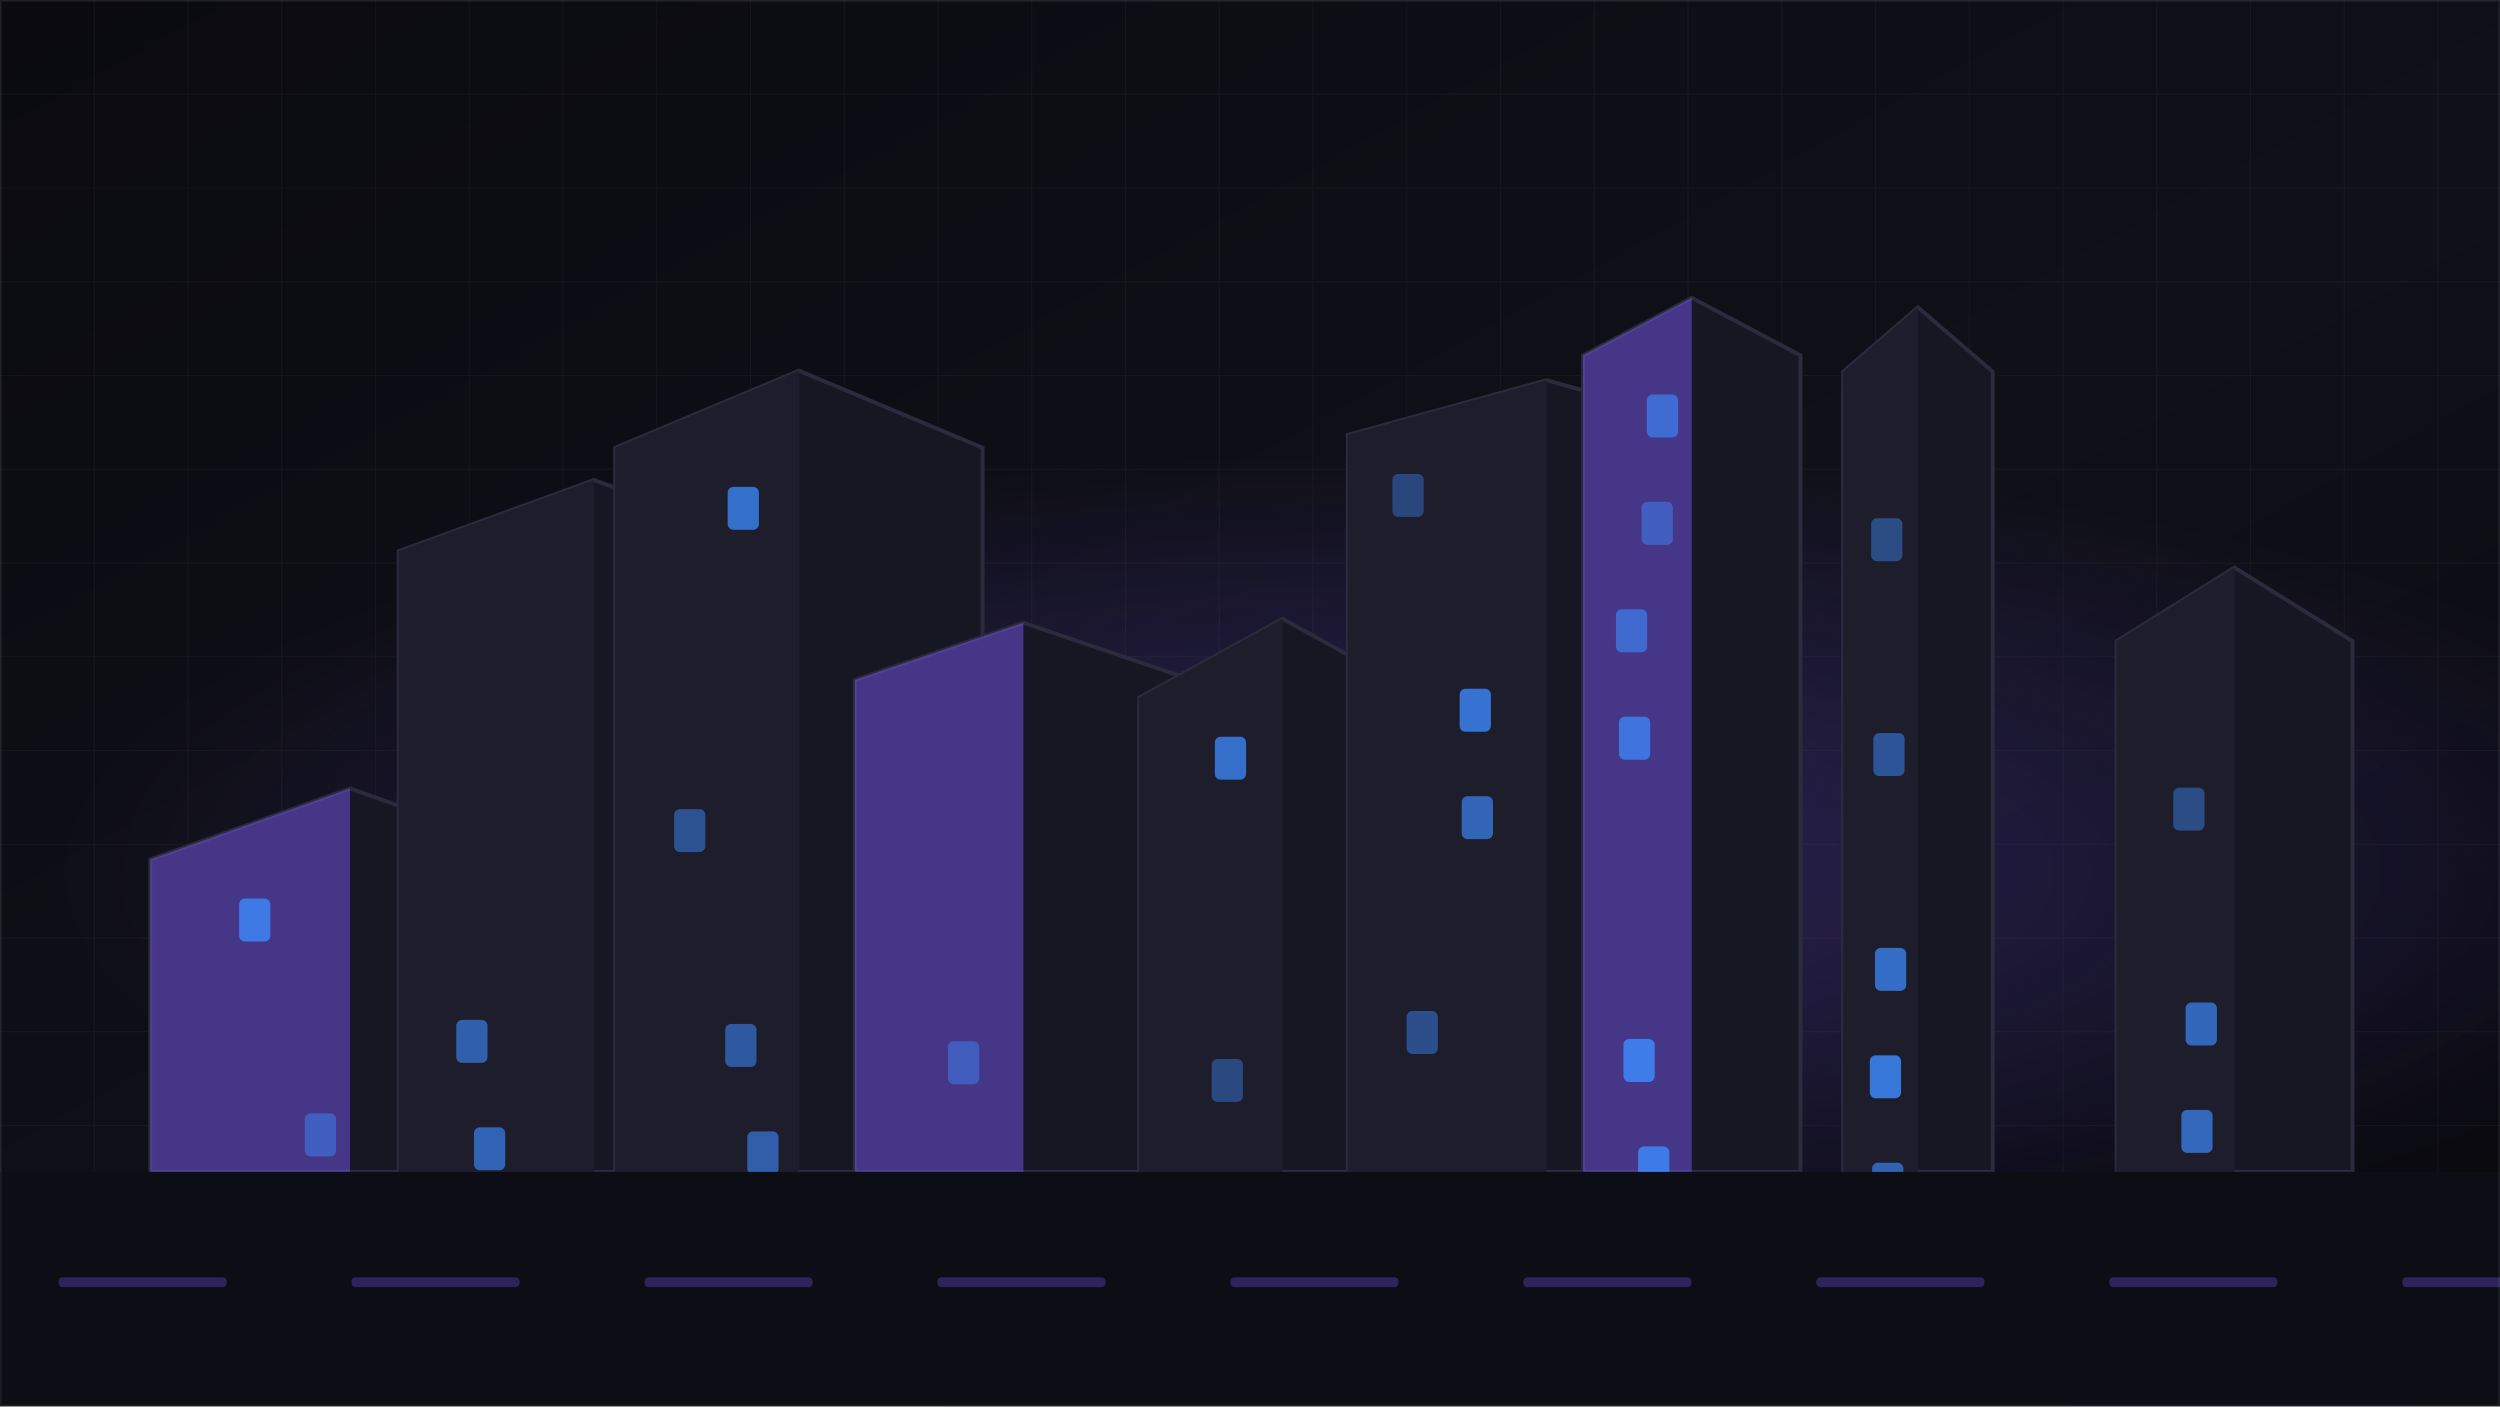
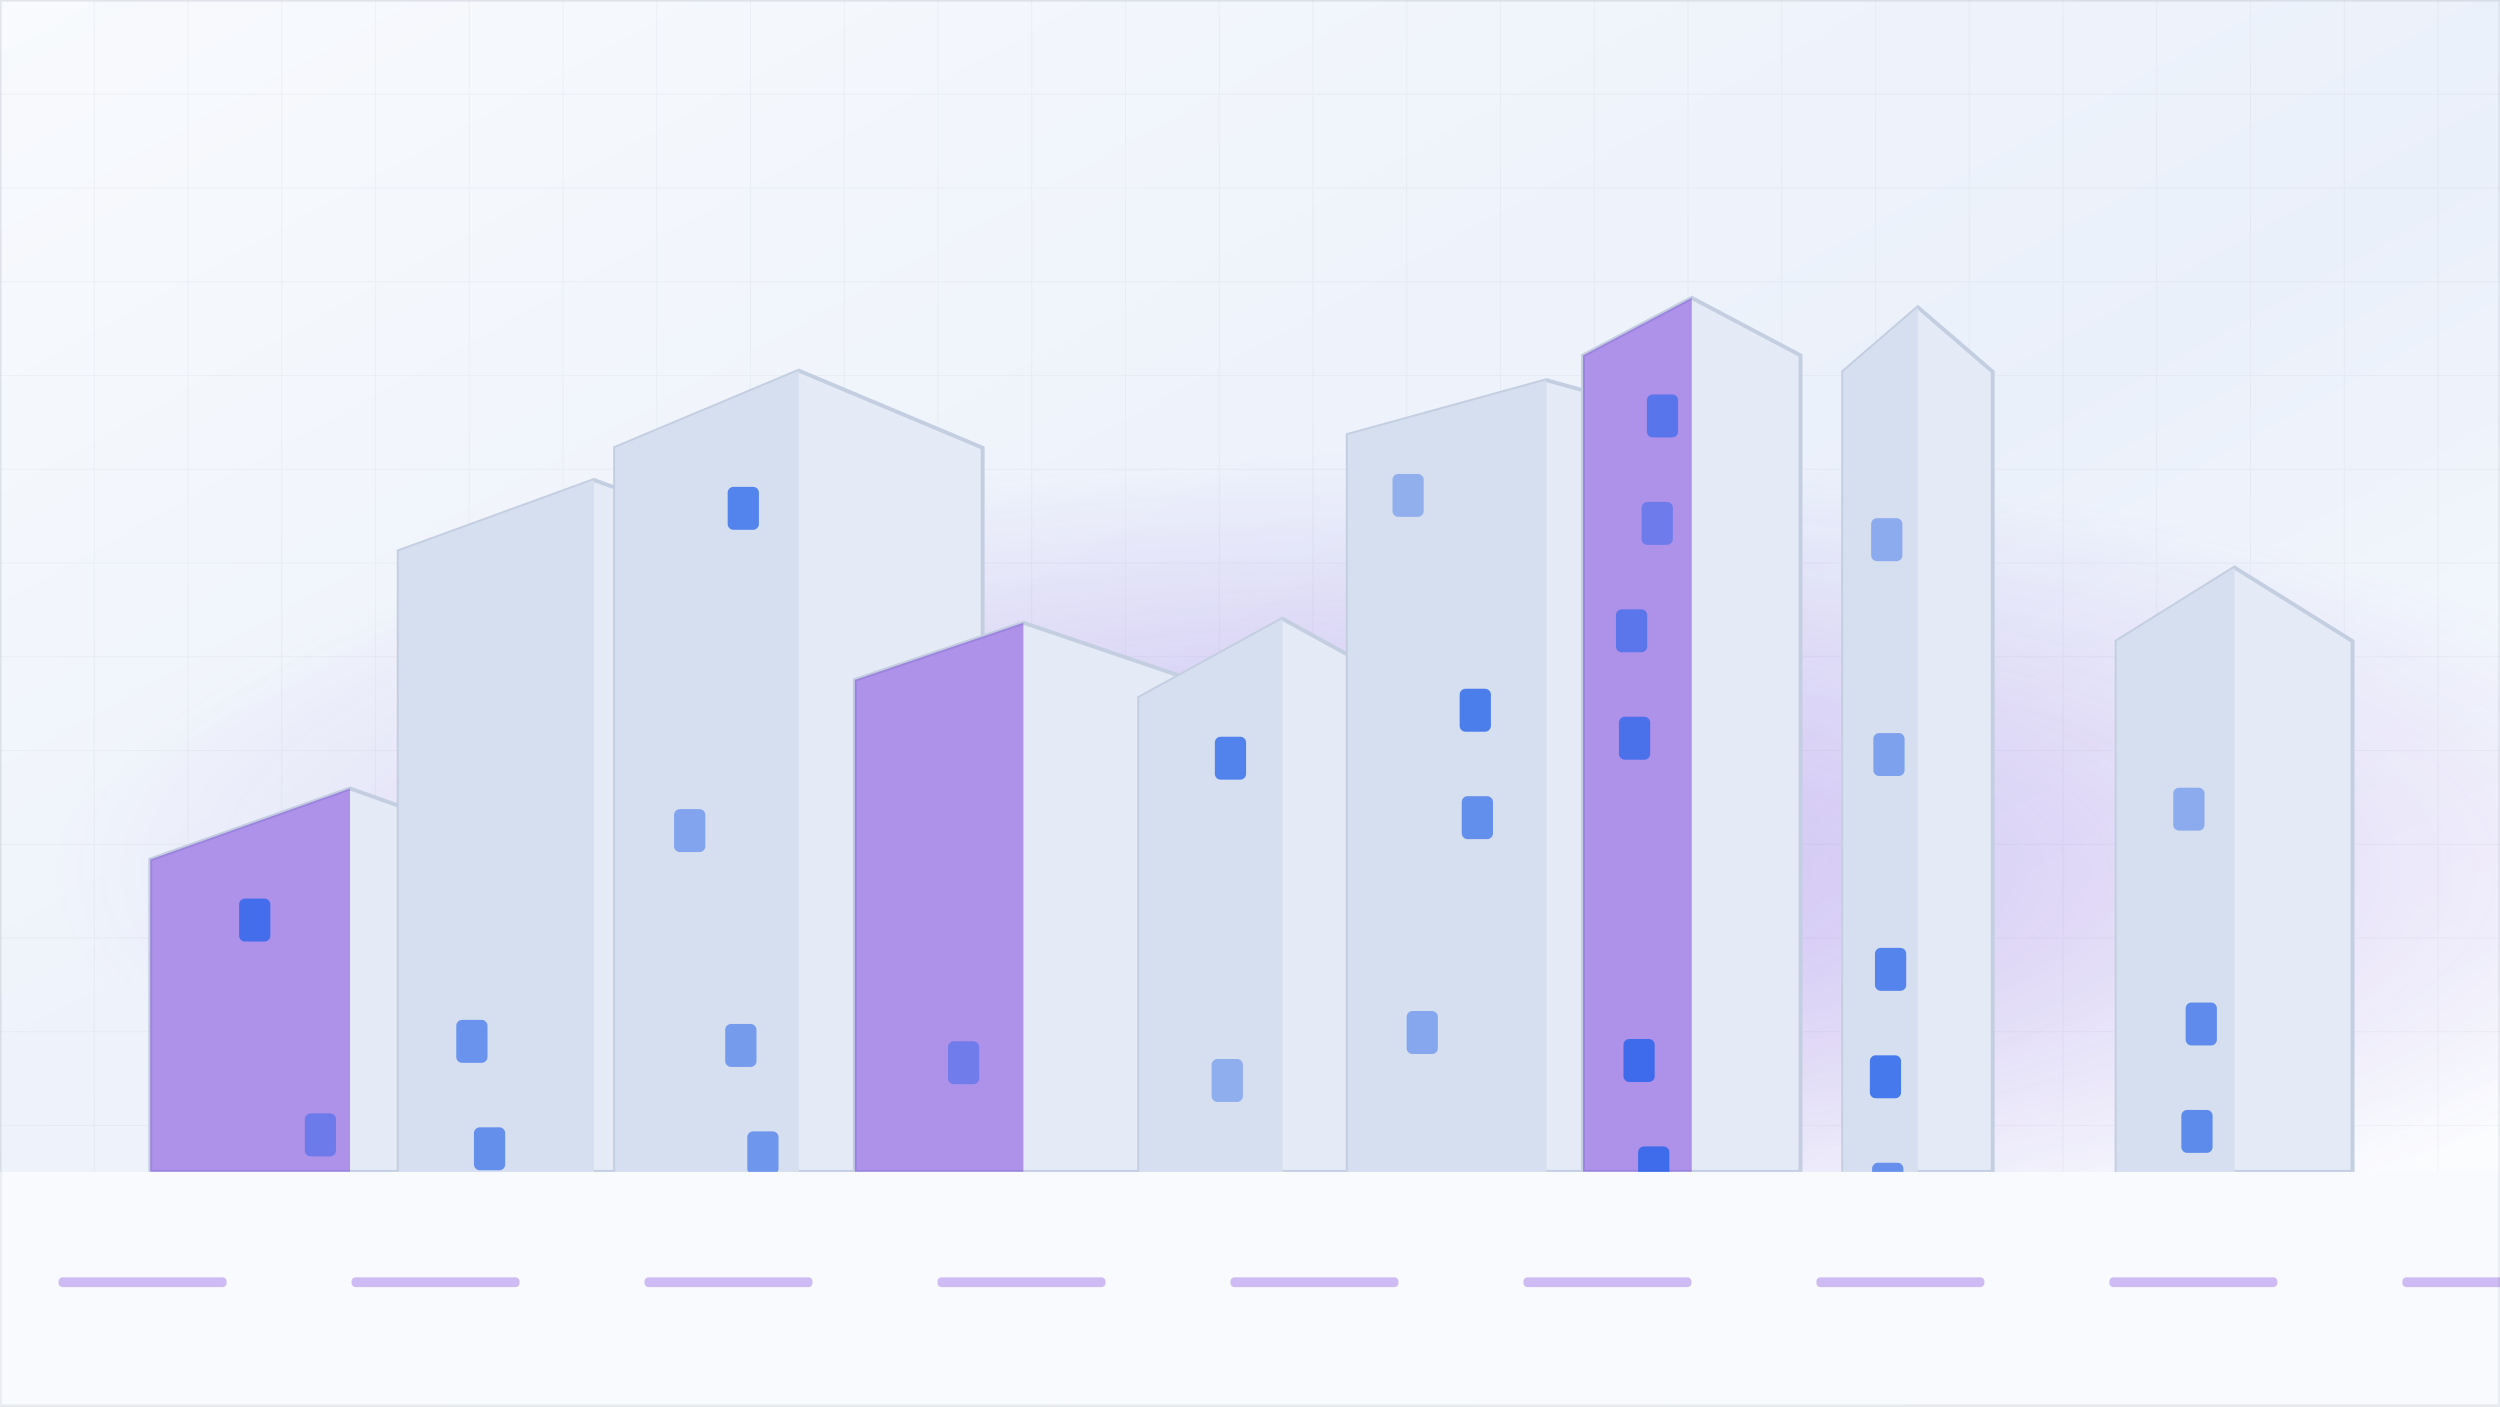
<svg xmlns="http://www.w3.org/2000/svg" viewBox="0 0 1280 720" width="1280" height="720" role="img" aria-label="military-base-map">
  <defs>
    <linearGradient id="bg" x1="0" y1="0" x2="1" y2="1">
-       <stop offset="0%" stop-color="#0a0a10" />
-       <stop offset="55%" stop-color="#101019" />
-       <stop offset="100%" stop-color="#08080d" />
+       <stop offset="0%" stop-color="#f8fafd" />
+       <stop offset="55%" stop-color="#eaf0fa" />
+       <stop offset="100%" stop-color="#ffffff" />
    </linearGradient>
    <linearGradient id="accent" x1="0" y1="0" x2="1" y2="1">
-       <stop offset="0%" stop-color="#7C5CFF" />
-       <stop offset="100%" stop-color="#3D8BFF" />
+       <stop offset="0%" stop-color="#6d28d9" />
+       <stop offset="100%" stop-color="#2563eb" />
    </linearGradient>
    <radialGradient id="glow">
-       <stop offset="0%" stop-color="#7C5CFF" stop-opacity="0.5" />
-       <stop offset="100%" stop-color="#7C5CFF" stop-opacity="0" />
+       <stop offset="0%" stop-color="#6d28d9" stop-opacity="0.5" />
+       <stop offset="100%" stop-color="#6d28d9" stop-opacity="0" />
    </radialGradient>
    <pattern id="grid" width="48" height="48" patternUnits="userSpaceOnUse">
-       <path d="M48 0H0V48" fill="none" stroke="#ffffff" stroke-opacity="0.035" stroke-width="1" />
+       <path d="M48 0H0V48" fill="none" stroke="#0b1b31" stroke-opacity="0.035" stroke-width="1" />
    </pattern>
  </defs>
  <rect width="1280" height="720" fill="url(#bg)" />
  <rect width="1280" height="720" fill="url(#grid)" />
  <ellipse cx="725.432" cy="446.4" rx="704" ry="216" fill="url(#glow)" opacity="0.55" />
  <g>
-     <path d="M76.937 440.064 L179.21 403.682 L281.483 440.064 L281.483 600 L76.937 600 Z" fill="#171724" stroke="#2b2b3d" stroke-width="2" />
-     <path d="M76.937 440.064 L179.21 403.682 L179.21 600 L76.937 600 Z" fill="#7C5CFF" opacity="0.45" />
-     <rect x="122.415" y="460.064" width="16" height="22" rx="3" fill="#3D8BFF" opacity="0.784" />
-     <rect x="156.053" y="570.064" width="16" height="22" rx="3" fill="#3D8BFF" opacity="0.479" />
+     <path d="M76.937 440.064 L179.21 403.682 L281.483 440.064 L281.483 600 L76.937 600 Z" fill="#e4eaf6" stroke="#c3cee1" stroke-width="2" />
+     <path d="M76.937 440.064 L179.21 403.682 L179.21 600 L76.937 600 Z" fill="#6d28d9" opacity="0.45" />
+     <rect x="122.415" y="460.064" width="16" height="22" rx="3" fill="#2563eb" opacity="0.784" />
+     <rect x="156.053" y="570.064" width="16" height="22" rx="3" fill="#2563eb" opacity="0.479" />
  </g>
  <g>
-     <path d="M204.136 282.187 L304.127 245.756 L404.118 282.187 L404.118 600 L204.136 600 Z" fill="#171724" stroke="#2b2b3d" stroke-width="2" />
-     <path d="M204.136 282.187 L304.127 245.756 L304.127 600 L204.136 600 Z" fill="#1d1d2c" opacity="1" />
-     <rect x="233.603" y="522.187" width="16" height="22" rx="3" fill="#3D8BFF" opacity="0.607" />
-     <rect x="242.657" y="577.187" width="16" height="22" rx="3" fill="#3D8BFF" opacity="0.641" />
+     <path d="M204.136 282.187 L304.127 245.756 L404.118 282.187 L404.118 600 L204.136 600 Z" fill="#e4eaf6" stroke="#c3cee1" stroke-width="2" />
+     <path d="M204.136 282.187 L304.127 245.756 L304.127 600 L204.136 600 Z" fill="#d6dfef" opacity="1" />
+     <rect x="233.603" y="522.187" width="16" height="22" rx="3" fill="#2563eb" opacity="0.607" />
+     <rect x="242.657" y="577.187" width="16" height="22" rx="3" fill="#2563eb" opacity="0.641" />
  </g>
  <g>
-     <path d="M314.946 229.269 L409.028 189.778 L503.11 229.269 L503.11 600 L314.946 600 Z" fill="#171724" stroke="#2b2b3d" stroke-width="2" />
-     <path d="M314.946 229.269 L409.028 189.778 L409.028 600 L314.946 600 Z" fill="#1d1d2c" opacity="1" />
-     <rect x="372.563" y="249.269" width="16" height="22" rx="3" fill="#3D8BFF" opacity="0.744" />
-     <rect x="345.123" y="414.269" width="16" height="22" rx="3" fill="#3D8BFF" opacity="0.478" />
-     <rect x="371.307" y="524.269" width="16" height="22" rx="3" fill="#3D8BFF" opacity="0.549" />
-     <rect x="382.608" y="579.269" width="16" height="22" rx="3" fill="#3D8BFF" opacity="0.588" />
+     <path d="M314.946 229.269 L409.028 189.778 L503.11 229.269 L503.11 600 L314.946 600 Z" fill="#e4eaf6" stroke="#c3cee1" stroke-width="2" />
+     <path d="M314.946 229.269 L409.028 189.778 L409.028 600 L314.946 600 Z" fill="#d6dfef" opacity="1" />
+     <rect x="372.563" y="249.269" width="16" height="22" rx="3" fill="#2563eb" opacity="0.744" />
+     <rect x="345.123" y="414.269" width="16" height="22" rx="3" fill="#2563eb" opacity="0.478" />
+     <rect x="371.307" y="524.269" width="16" height="22" rx="3" fill="#2563eb" opacity="0.549" />
+     <rect x="382.608" y="579.269" width="16" height="22" rx="3" fill="#2563eb" opacity="0.588" />
  </g>
  <g>
-     <path d="M437.688 348.122 L523.97 318.846 L610.252 348.122 L610.252 600 L437.688 600 Z" fill="#171724" stroke="#2b2b3d" stroke-width="2" />
-     <path d="M437.688 348.122 L523.97 318.846 L523.97 600 L437.688 600 Z" fill="#7C5CFF" opacity="0.45" />
-     <rect x="485.366" y="533.122" width="16" height="22" rx="3" fill="#3D8BFF" opacity="0.459" />
+     <path d="M437.688 348.122 L523.97 318.846 L610.252 348.122 L610.252 600 L437.688 600 Z" fill="#e4eaf6" stroke="#c3cee1" stroke-width="2" />
+     <path d="M437.688 348.122 L523.97 318.846 L523.97 600 L437.688 600 Z" fill="#6d28d9" opacity="0.45" />
+     <rect x="485.366" y="533.122" width="16" height="22" rx="3" fill="#2563eb" opacity="0.459" />
  </g>
  <g>
-     <path d="M583.271 357.201 L656.643 316.848 L730.015 357.201 L730.015 600 L583.271 600 Z" fill="#171724" stroke="#2b2b3d" stroke-width="2" />
-     <path d="M583.271 357.201 L656.643 316.848 L656.643 600 L583.271 600 Z" fill="#1d1d2c" opacity="1" />
-     <rect x="621.997" y="377.201" width="16" height="22" rx="3" fill="#3D8BFF" opacity="0.75" />
-     <rect x="620.36" y="542.201" width="16" height="22" rx="3" fill="#3D8BFF" opacity="0.4" />
+     <path d="M583.271 357.201 L656.643 316.848 L730.015 357.201 L730.015 600 L583.271 600 Z" fill="#e4eaf6" stroke="#c3cee1" stroke-width="2" />
+     <path d="M583.271 357.201 L656.643 316.848 L656.643 600 L583.271 600 Z" fill="#d6dfef" opacity="1" />
+     <rect x="621.997" y="377.201" width="16" height="22" rx="3" fill="#2563eb" opacity="0.75" />
+     <rect x="620.36" y="542.201" width="16" height="22" rx="3" fill="#2563eb" opacity="0.4" />
  </g>
  <g>
-     <path d="M690.068 222.645 L791.783 194.669 L893.499 222.645 L893.499 600 L690.068 600 Z" fill="#171724" stroke="#2b2b3d" stroke-width="2" />
-     <path d="M690.068 222.645 L791.783 194.669 L791.783 600 L690.068 600 Z" fill="#1d1d2c" opacity="1" />
-     <rect x="712.928" y="242.645" width="16" height="22" rx="3" fill="#3D8BFF" opacity="0.383" />
-     <rect x="747.34" y="352.645" width="16" height="22" rx="3" fill="#3D8BFF" opacity="0.778" />
-     <rect x="748.408" y="407.645" width="16" height="22" rx="3" fill="#3D8BFF" opacity="0.654" />
-     <rect x="720.18" y="517.645" width="16" height="22" rx="3" fill="#3D8BFF" opacity="0.452" />
+     <path d="M690.068 222.645 L791.783 194.669 L893.499 222.645 L893.499 600 L690.068 600 Z" fill="#e4eaf6" stroke="#c3cee1" stroke-width="2" />
+     <path d="M690.068 222.645 L791.783 194.669 L791.783 600 L690.068 600 Z" fill="#d6dfef" opacity="1" />
+     <rect x="712.928" y="242.645" width="16" height="22" rx="3" fill="#2563eb" opacity="0.383" />
+     <rect x="747.34" y="352.645" width="16" height="22" rx="3" fill="#2563eb" opacity="0.778" />
+     <rect x="748.408" y="407.645" width="16" height="22" rx="3" fill="#2563eb" opacity="0.654" />
+     <rect x="720.18" y="517.645" width="16" height="22" rx="3" fill="#2563eb" opacity="0.452" />
  </g>
  <g>
-     <path d="M810.518 181.972 L866.189 152.497 L921.86 181.972 L921.86 600 L810.518 600 Z" fill="#171724" stroke="#2b2b3d" stroke-width="2" />
-     <path d="M810.518 181.972 L866.189 152.497 L866.189 600 L810.518 600 Z" fill="#7C5CFF" opacity="0.45" />
-     <rect x="843.199" y="201.972" width="16" height="22" rx="3" fill="#3D8BFF" opacity="0.625" />
-     <rect x="840.488" y="256.972" width="16" height="22" rx="3" fill="#3D8BFF" opacity="0.474" />
-     <rect x="827.364" y="311.972" width="16" height="22" rx="3" fill="#3D8BFF" opacity="0.61" />
-     <rect x="828.903" y="366.972" width="16" height="22" rx="3" fill="#3D8BFF" opacity="0.727" />
-     <rect x="831.202" y="531.972" width="16" height="22" rx="3" fill="#3D8BFF" opacity="0.818" />
-     <rect x="838.714" y="586.972" width="16" height="22" rx="3" fill="#3D8BFF" opacity="0.806" />
+     <path d="M810.518 181.972 L866.189 152.497 L921.86 181.972 L921.86 600 L810.518 600 Z" fill="#e4eaf6" stroke="#c3cee1" stroke-width="2" />
+     <path d="M810.518 181.972 L866.189 152.497 L866.189 600 L810.518 600 Z" fill="#6d28d9" opacity="0.45" />
+     <rect x="843.199" y="201.972" width="16" height="22" rx="3" fill="#2563eb" opacity="0.625" />
+     <rect x="840.488" y="256.972" width="16" height="22" rx="3" fill="#2563eb" opacity="0.474" />
+     <rect x="827.364" y="311.972" width="16" height="22" rx="3" fill="#2563eb" opacity="0.61" />
+     <rect x="828.903" y="366.972" width="16" height="22" rx="3" fill="#2563eb" opacity="0.727" />
+     <rect x="831.202" y="531.972" width="16" height="22" rx="3" fill="#2563eb" opacity="0.818" />
+     <rect x="838.714" y="586.972" width="16" height="22" rx="3" fill="#2563eb" opacity="0.806" />
  </g>
  <g>
-     <path d="M943.703 190.319 L981.986 157.348 L1020.268 190.319 L1020.268 600 L943.703 600 Z" fill="#171724" stroke="#2b2b3d" stroke-width="2" />
-     <path d="M943.703 190.319 L981.986 157.348 L981.986 600 L943.703 600 Z" fill="#1d1d2c" opacity="1" />
-     <rect x="958.025" y="265.319" width="16" height="22" rx="3" fill="#3D8BFF" opacity="0.422" />
-     <rect x="959.152" y="375.319" width="16" height="22" rx="3" fill="#3D8BFF" opacity="0.501" />
-     <rect x="959.982" y="485.319" width="16" height="22" rx="3" fill="#3D8BFF" opacity="0.727" />
-     <rect x="957.351" y="540.319" width="16" height="22" rx="3" fill="#3D8BFF" opacity="0.817" />
-     <rect x="958.524" y="595.319" width="16" height="22" rx="3" fill="#3D8BFF" opacity="0.633" />
+     <path d="M943.703 190.319 L981.986 157.348 L1020.268 190.319 L1020.268 600 L943.703 600 Z" fill="#e4eaf6" stroke="#c3cee1" stroke-width="2" />
+     <path d="M943.703 190.319 L981.986 157.348 L981.986 600 L943.703 600 Z" fill="#d6dfef" opacity="1" />
+     <rect x="958.025" y="265.319" width="16" height="22" rx="3" fill="#2563eb" opacity="0.422" />
+     <rect x="959.152" y="375.319" width="16" height="22" rx="3" fill="#2563eb" opacity="0.501" />
+     <rect x="959.982" y="485.319" width="16" height="22" rx="3" fill="#2563eb" opacity="0.727" />
+     <rect x="957.351" y="540.319" width="16" height="22" rx="3" fill="#2563eb" opacity="0.817" />
+     <rect x="958.524" y="595.319" width="16" height="22" rx="3" fill="#2563eb" opacity="0.633" />
  </g>
  <g>
-     <path d="M1083.691 328.282 L1144.095 290.592 L1204.499 328.282 L1204.499 600 L1083.691 600 Z" fill="#171724" stroke="#2b2b3d" stroke-width="2" />
-     <path d="M1083.691 328.282 L1144.095 290.592 L1144.095 600 L1083.691 600 Z" fill="#1d1d2c" opacity="1" />
-     <rect x="1112.712" y="403.282" width="16" height="22" rx="3" fill="#3D8BFF" opacity="0.424" />
-     <rect x="1119.051" y="513.282" width="16" height="22" rx="3" fill="#3D8BFF" opacity="0.671" />
-     <rect x="1116.851" y="568.282" width="16" height="22" rx="3" fill="#3D8BFF" opacity="0.683" />
+     <path d="M1083.691 328.282 L1144.095 290.592 L1204.499 328.282 L1204.499 600 L1083.691 600 Z" fill="#e4eaf6" stroke="#c3cee1" stroke-width="2" />
+     <path d="M1083.691 328.282 L1144.095 290.592 L1144.095 600 L1083.691 600 Z" fill="#d6dfef" opacity="1" />
+     <rect x="1112.712" y="403.282" width="16" height="22" rx="3" fill="#2563eb" opacity="0.424" />
+     <rect x="1119.051" y="513.282" width="16" height="22" rx="3" fill="#2563eb" opacity="0.671" />
+     <rect x="1116.851" y="568.282" width="16" height="22" rx="3" fill="#2563eb" opacity="0.683" />
  </g>
-   <path d="M0 600 L1280 600 L1280 720 L0 720 Z" fill="#0d0d15" />
-   <rect x="30" y="654" width="86" height="5" rx="2" fill="#7C5CFF" opacity="0.3" />
-   <rect x="180" y="654" width="86" height="5" rx="2" fill="#7C5CFF" opacity="0.3" />
-   <rect x="330" y="654" width="86" height="5" rx="2" fill="#7C5CFF" opacity="0.3" />
-   <rect x="480" y="654" width="86" height="5" rx="2" fill="#7C5CFF" opacity="0.3" />
-   <rect x="630" y="654" width="86" height="5" rx="2" fill="#7C5CFF" opacity="0.3" />
-   <rect x="780" y="654" width="86" height="5" rx="2" fill="#7C5CFF" opacity="0.3" />
-   <rect x="930" y="654" width="86" height="5" rx="2" fill="#7C5CFF" opacity="0.3" />
-   <rect x="1080" y="654" width="86" height="5" rx="2" fill="#7C5CFF" opacity="0.3" />
-   <rect x="1230" y="654" width="86" height="5" rx="2" fill="#7C5CFF" opacity="0.3" />
-   <rect width="1280" height="720" fill="none" stroke="#ffffff" stroke-opacity="0.06" stroke-width="2" />
+   <path d="M0 600 L1280 600 L1280 720 L0 720 Z" fill="#f8fafd" />
+   <rect x="30" y="654" width="86" height="5" rx="2" fill="#6d28d9" opacity="0.3" />
+   <rect x="180" y="654" width="86" height="5" rx="2" fill="#6d28d9" opacity="0.3" />
+   <rect x="330" y="654" width="86" height="5" rx="2" fill="#6d28d9" opacity="0.3" />
+   <rect x="480" y="654" width="86" height="5" rx="2" fill="#6d28d9" opacity="0.3" />
+   <rect x="630" y="654" width="86" height="5" rx="2" fill="#6d28d9" opacity="0.3" />
+   <rect x="780" y="654" width="86" height="5" rx="2" fill="#6d28d9" opacity="0.3" />
+   <rect x="930" y="654" width="86" height="5" rx="2" fill="#6d28d9" opacity="0.3" />
+   <rect x="1080" y="654" width="86" height="5" rx="2" fill="#6d28d9" opacity="0.3" />
+   <rect x="1230" y="654" width="86" height="5" rx="2" fill="#6d28d9" opacity="0.3" />
+   <rect width="1280" height="720" fill="none" stroke="#0b1b31" stroke-opacity="0.06" stroke-width="2" />
</svg>
